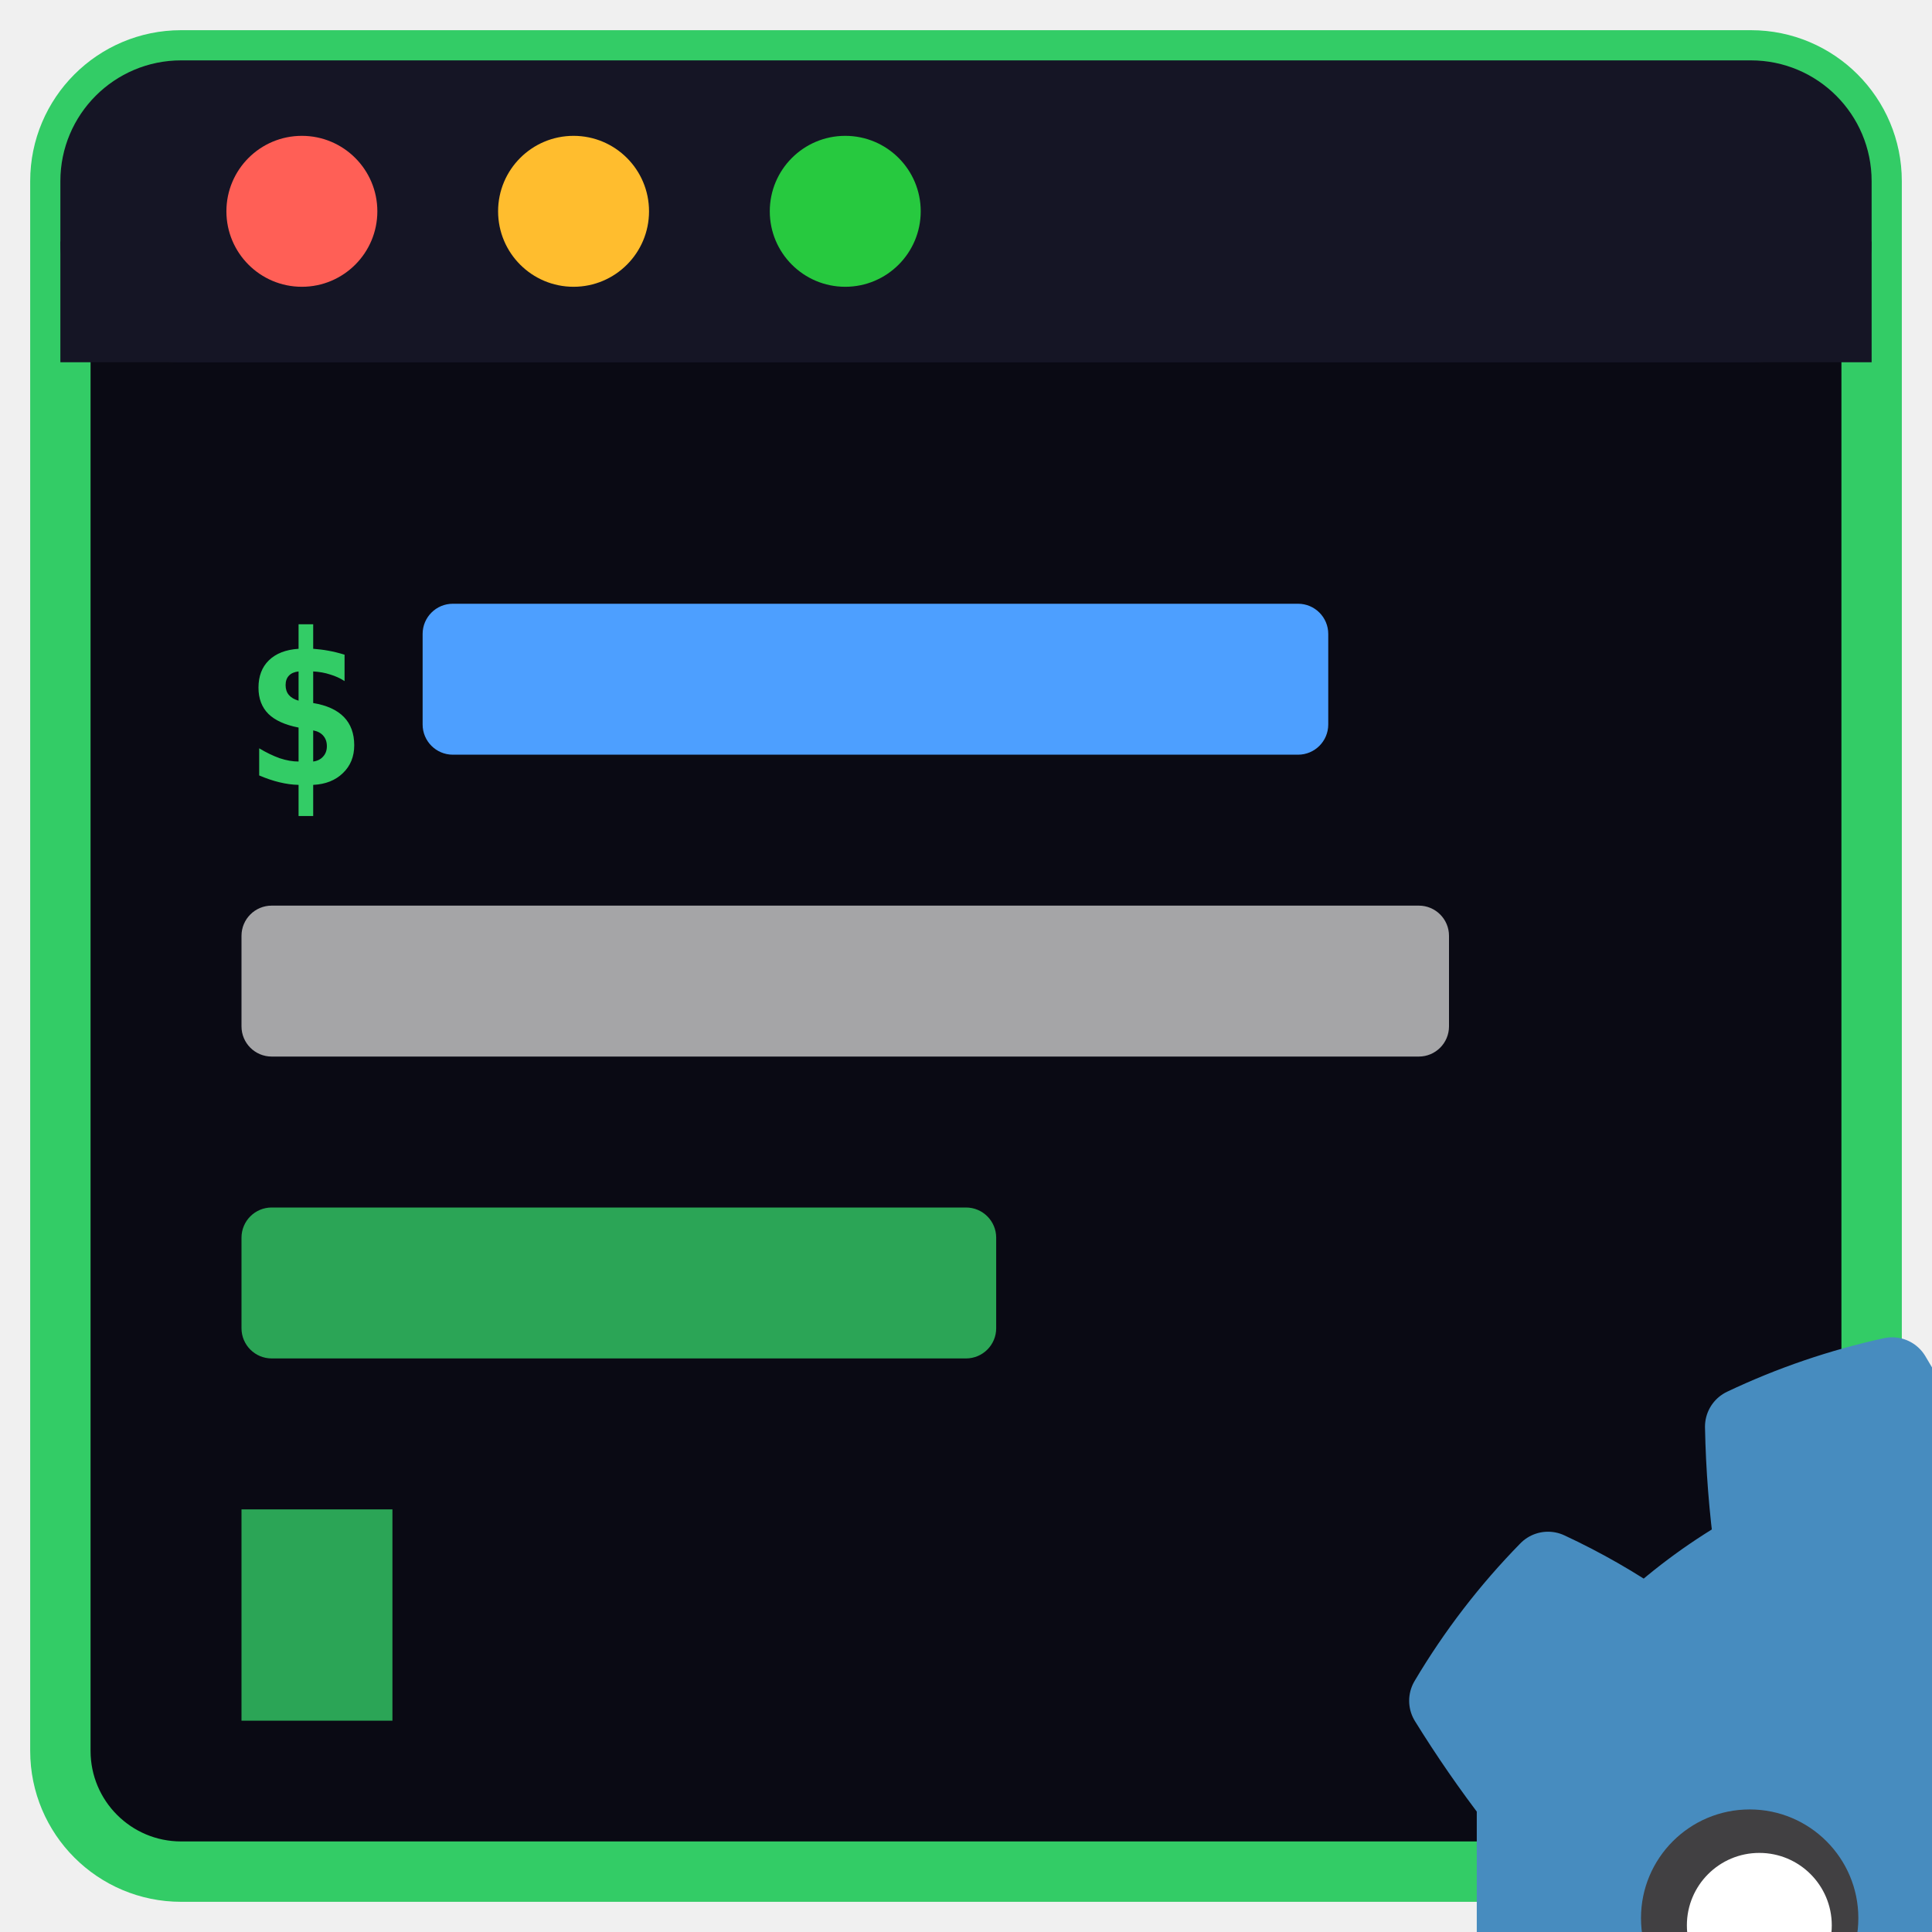
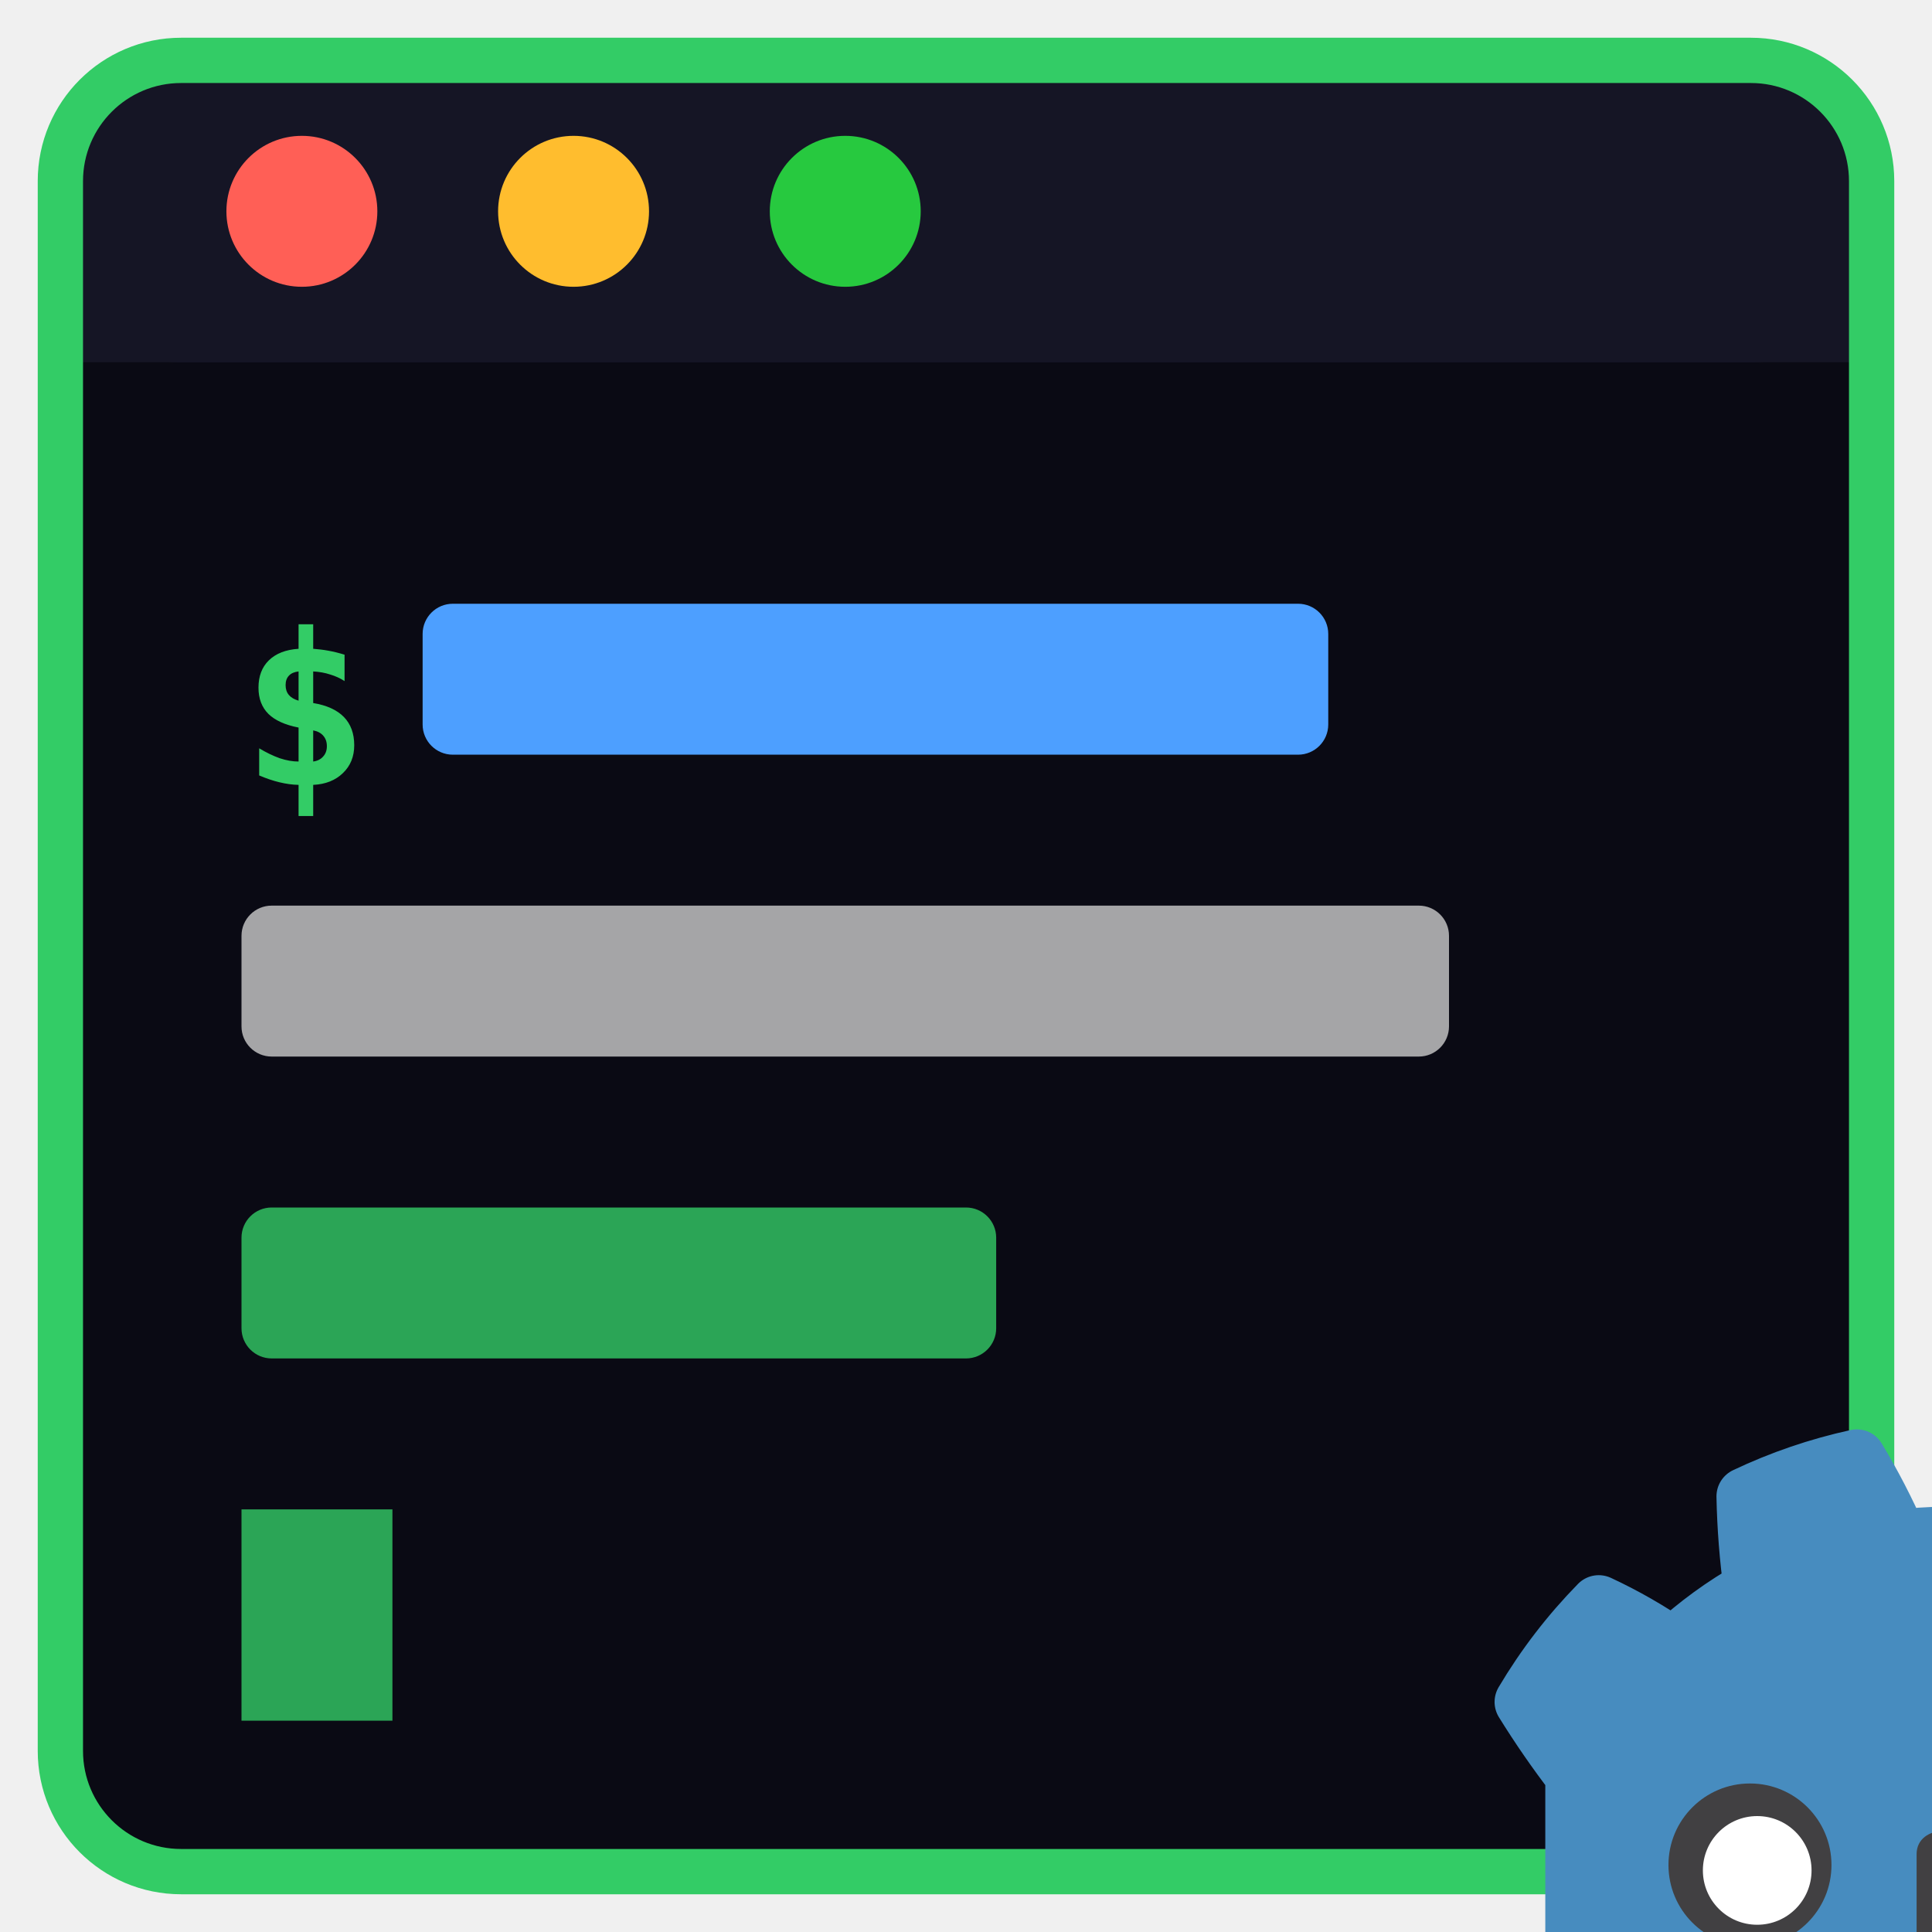
<svg xmlns="http://www.w3.org/2000/svg" viewBox="0 0 128 128">
-   <rect x="4" y="4" width="120" height="120" rx="8" fill="#0a0a14" stroke="#33cc66" stroke-width="4" />
+   <rect x="4" y="4" width="120" height="120" rx="8" fill="#0a0a14" />
  <rect x="4" y="4" width="120" height="20" rx="8" fill="#151525" />
  <rect x="4" y="16" width="120" height="8" fill="#151525" />
+   <rect x="4" y="4" width="120" height="120" rx="8" fill="none" stroke="#33cc66" stroke-width="3" />
  <circle cx="20" cy="14" r="5" fill="#ff5f56" />
  <circle cx="38" cy="14" r="5" fill="#ffbd2e" />
  <circle cx="56" cy="14" r="5" fill="#27c93f" />
  <text x="16" y="52" fill="#33cc66" font-family="monospace" font-size="14" font-weight="bold">$</text>
  <rect x="28" y="40" width="60" height="10" rx="2" fill="#4d9fff" />
  <rect x="16" y="60" width="80" height="10" rx="2" fill="#cccccc" opacity="0.8" />
  <rect x="16" y="80" width="50" height="10" rx="2" fill="#33cc66" opacity="0.8" />
  <rect x="16" y="100" width="10" height="14" fill="#33cc66" opacity="0.8">
    <animate attributeName="opacity" values="0.8;0.2;0.8" dur="1s" repeatCount="indefinite" />
  </rect>
-   <g transform="translate(92, 85) scale(0.08)">
+   <g transform="translate(98, 92) scale(0.06)">
    <path fill="#fff" d="M105 673v33q407 354 814 0v-33z" />
    <path fill="none" stroke="#478cbf" stroke-linejoin="round" stroke-width="64" d="M105 745c0 276 813 276 814 0V427q30-39 56-81-35-59-83-108-43 20-82 47-40-37-88-64 7-51 8-102-59-28-123-42-26 43-46 89-49-7-98 0-20-46-46-89-64 14-123 42 1 51 8 102-48 27-88 64-39-27-82-47-48 49-83 108 26 42 56 81v318z" />
    <path fill="#478cbf" d="m105 673 152 14q12 1 15 14l4 67 132 10 8-61q2-11 15-15h162q13 4 15 15l8 61 132-10 4-67q3-13 15-14l152-14V427q30-39 56-81-35-59-83-108-43 20-82 47-40-37-88-64 7-51 8-102-59-28-123-42-26 43-46 89-49-7-98 0-20-46-46-89-64 14-123 42 1 51 8 102-48 27-88 64-39-27-82-47-48 49-83 108 26 42 56 81zm0 33v39c0 276 813 276 814 0v-39l-134 12-5 69q-2 10-14 13l-162 11q-12 0-16-11l-10-65H446l-10 65q-4 11-16 11l-162-11q-12-3-14-13l-5-69z" />
    <path fill="#414042" d="M483 600c0 34 58 34 58 0v-86c0-34-58-34-58 0z" />
    <circle fill="#414042" cx="725" cy="526" r="90" />
    <circle fill="#414042" cx="299" cy="526" r="90" />
    <circle fill="#fff" cx="307" cy="532" r="60" />
    <circle fill="#fff" cx="717" cy="532" r="60" />
  </g>
</svg>
